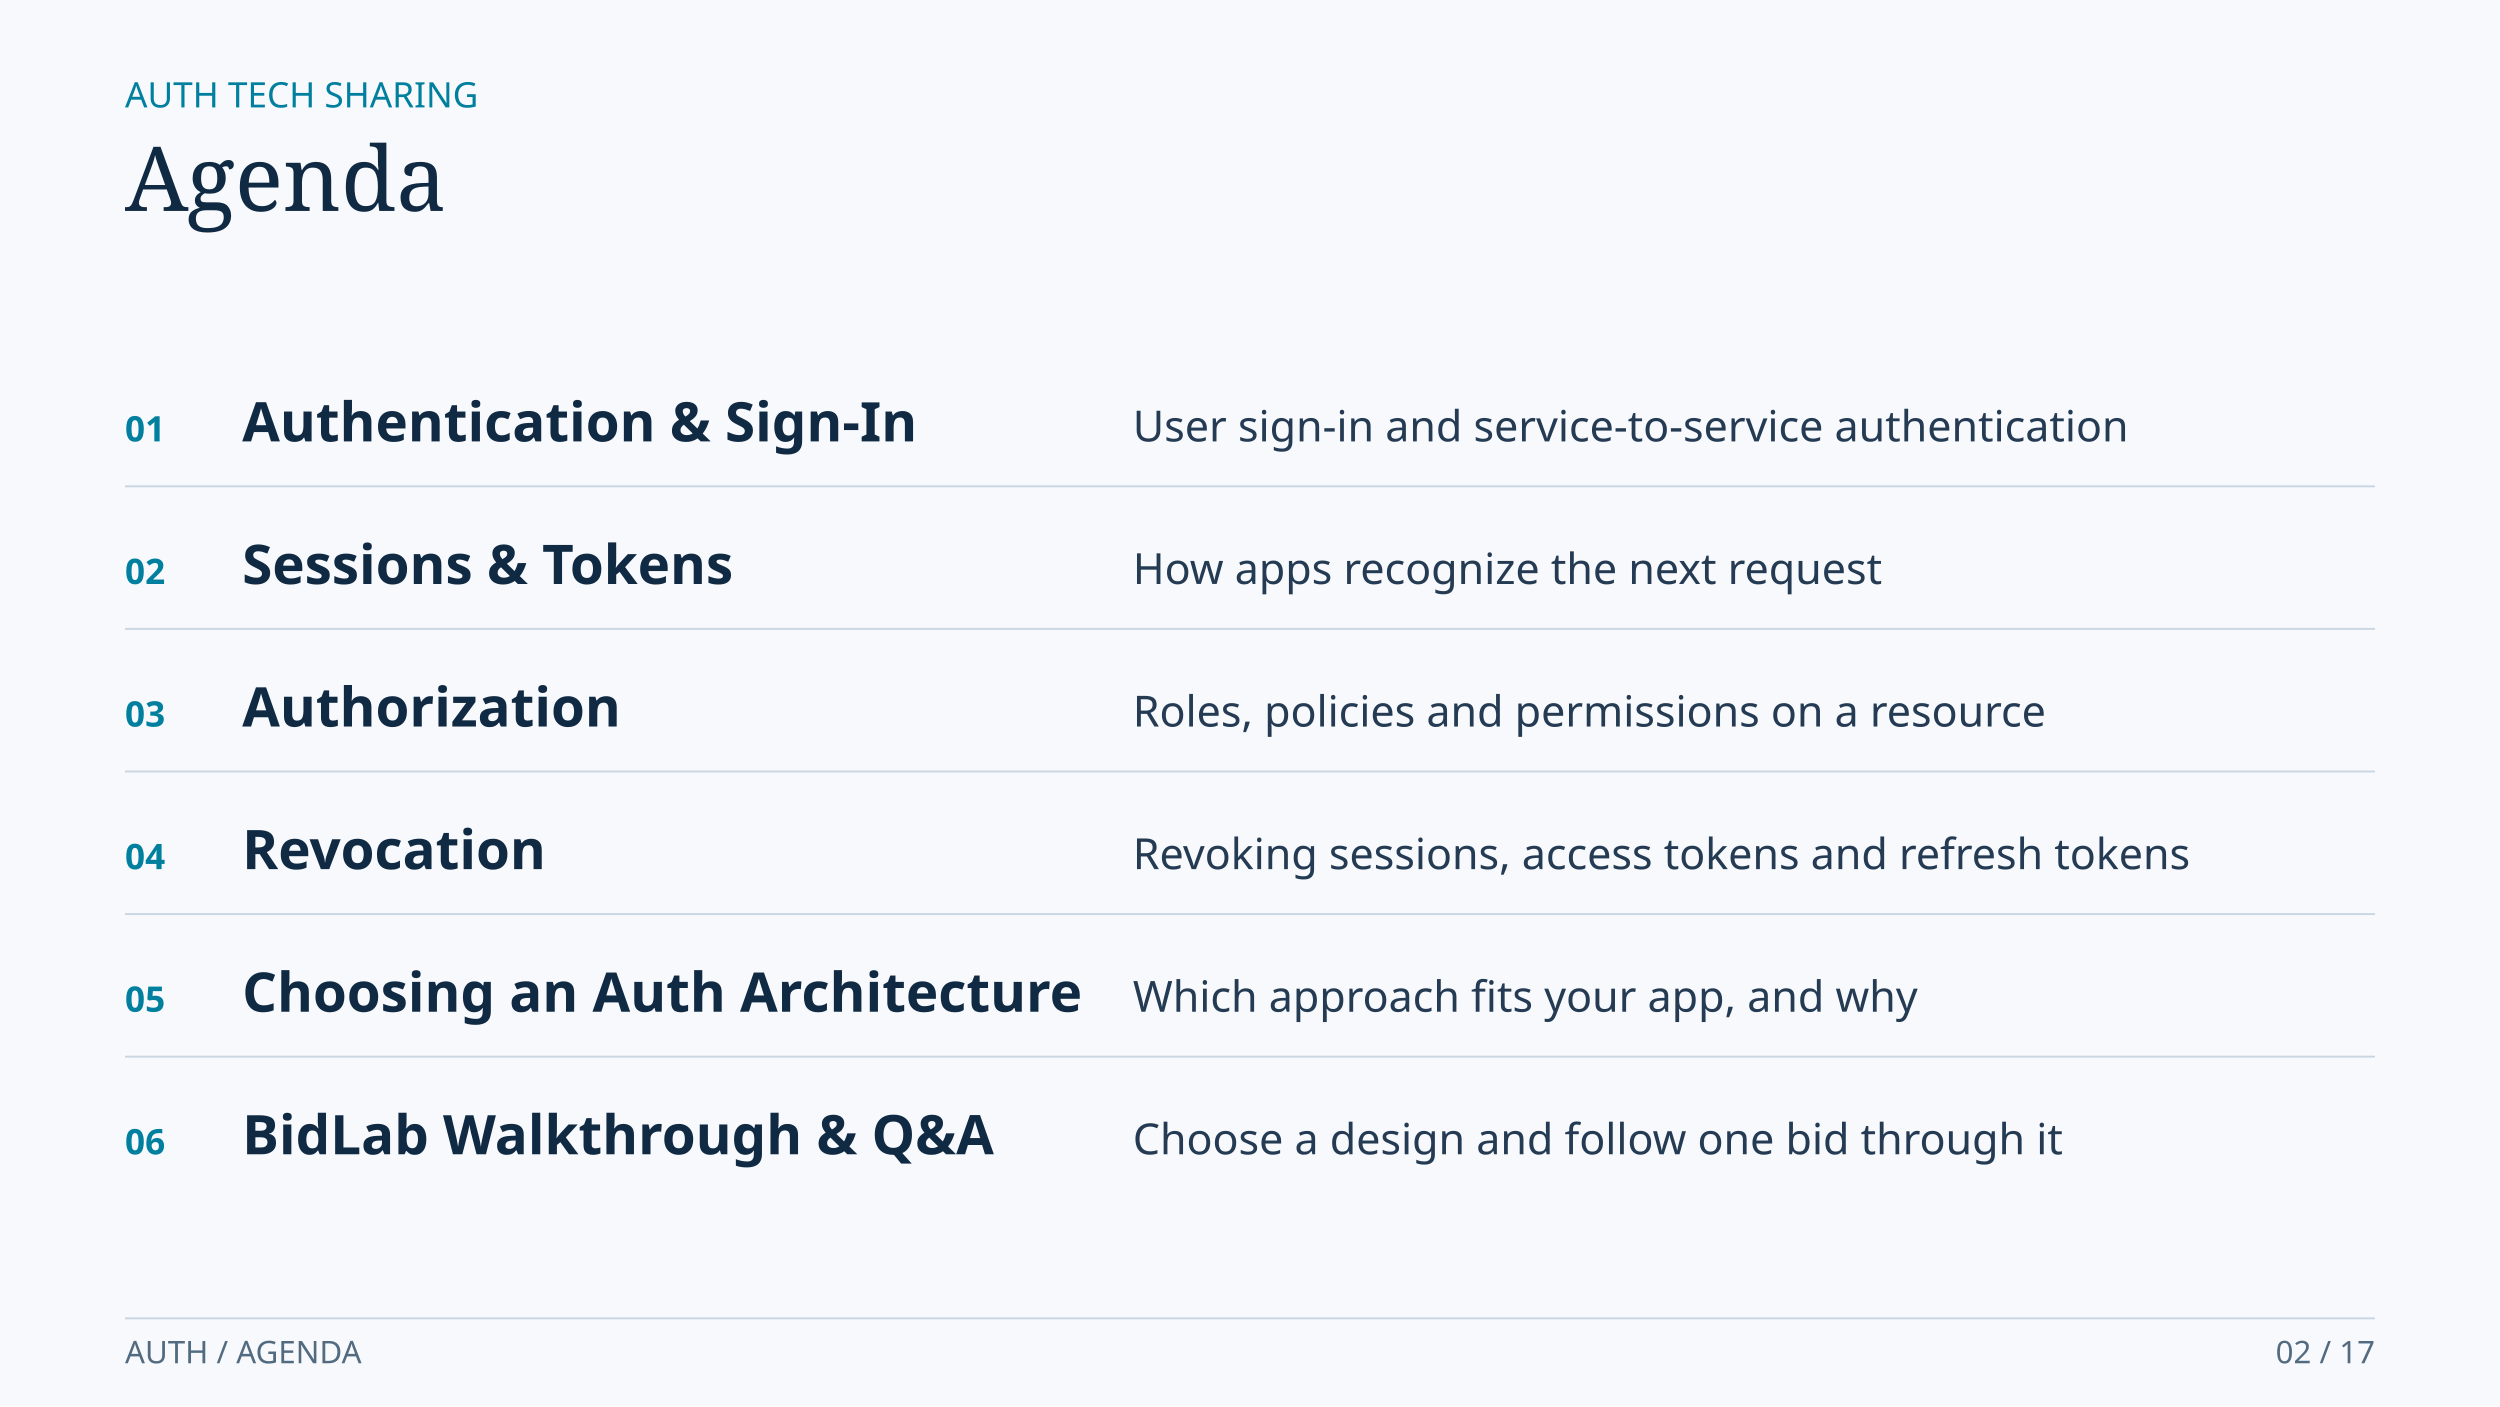
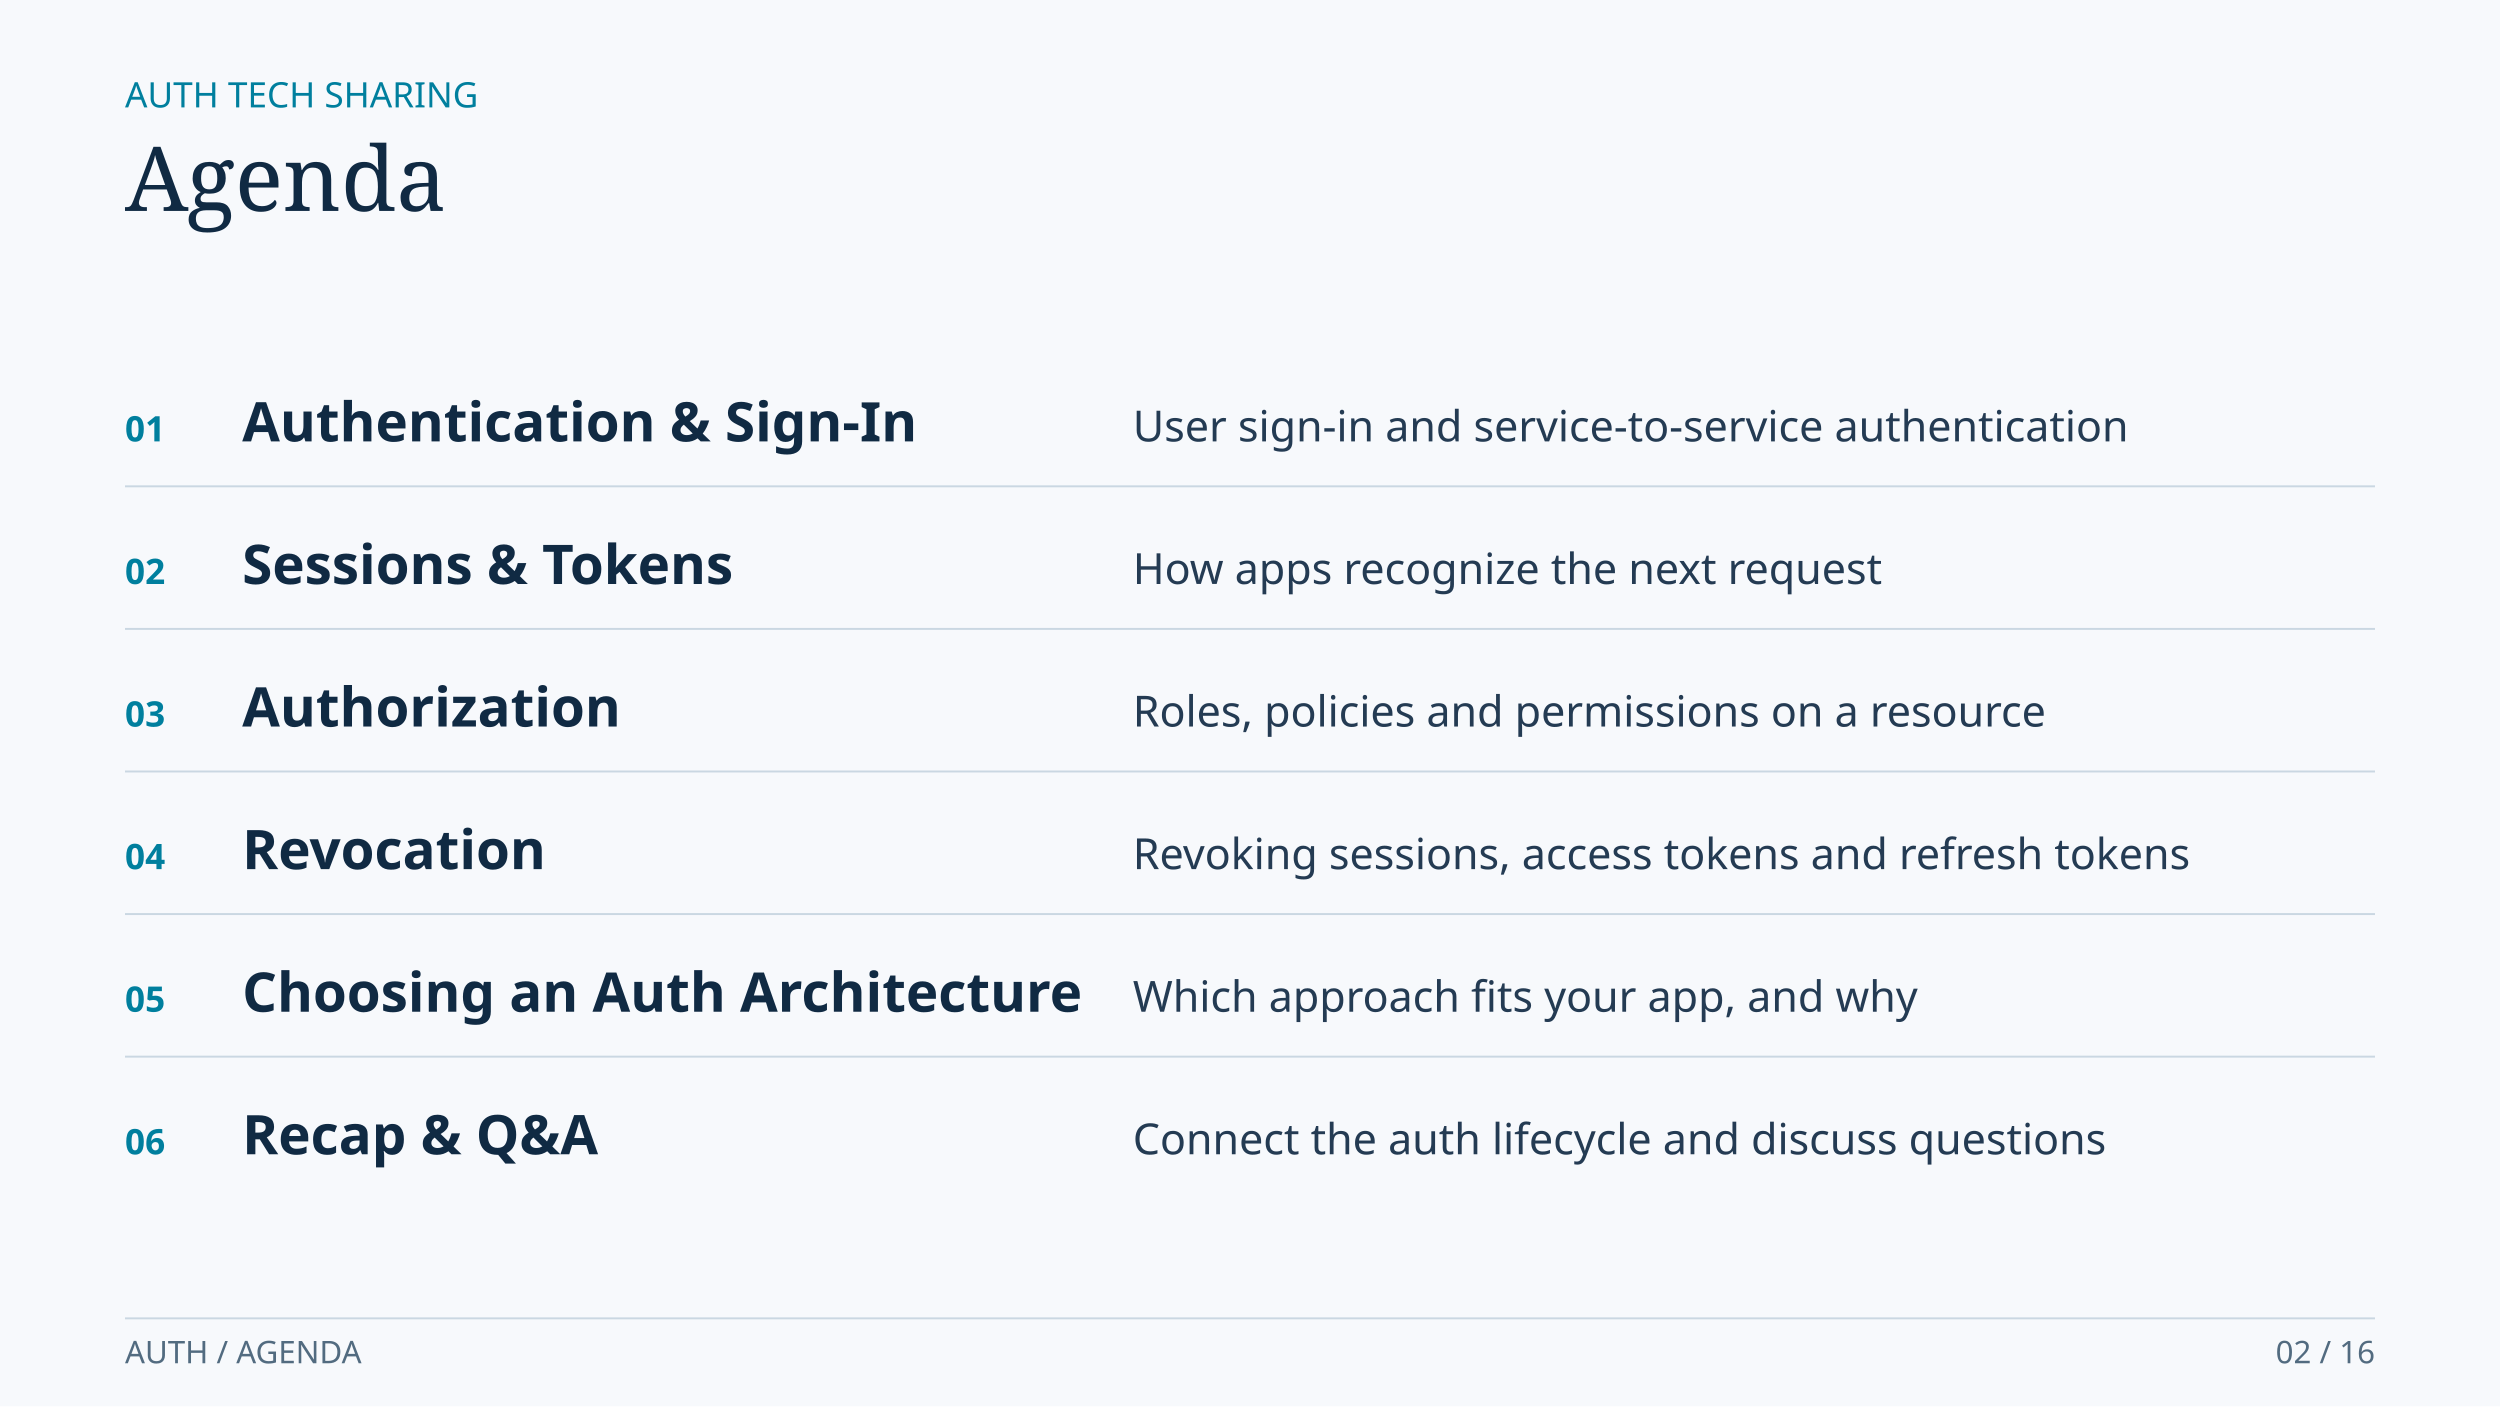
<svg xmlns="http://www.w3.org/2000/svg" viewBox="0 0 1280 720" data-pptx-page-role="content" font-family="Segoe UI, sans-serif">
  <rect id="background" data-pptx-role="background" width="1280" height="720" fill="#F7F9FC" />
  <g id="title" data-pptx-bounds="64 33 1152 148">
    <text x="64" y="55" font-size="18" fill="#007F9E">AUTH TECH SHARING</text>
    <text x="64" y="108" font-family="Cambria, serif" font-size="46" fill="#102A43">Agenda</text>
  </g>
  <g id="agenda" data-pptx-bounds="64 198 1152 434">
    <g transform="translate(0 10)">
      <g id="authentication">
        <text x="64" y="216" font-size="18" font-weight="700" fill="#007F9E">01</text>
        <text x="124" y="216" font-size="28" font-weight="700" fill="#102A43">Authentication &amp; Sign-In</text>
        <text x="580" y="216" font-size="22" fill="#243B53">User sign-in and service-to-service authentication</text>
        <line x1="64" y1="239" x2="1216" y2="239" stroke="#CAD7E2" />
      </g>
      <g id="sessions-and-tokens">
        <text x="64" y="289" font-size="18" font-weight="700" fill="#007F9E">02</text>
        <text x="124" y="289" font-size="28" font-weight="700" fill="#102A43">Sessions &amp; Tokens</text>
        <text x="580" y="289" font-size="22" fill="#243B53">How apps recognize the next request</text>
        <line x1="64" y1="312" x2="1216" y2="312" stroke="#CAD7E2" />
      </g>
      <g id="authorization">
        <text x="64" y="362" font-size="18" font-weight="700" fill="#007F9E">03</text>
        <text x="124" y="362" font-size="28" font-weight="700" fill="#102A43">Authorization</text>
        <text x="580" y="362" font-size="22" fill="#243B53">Roles, policies and permissions on a resource</text>
        <line x1="64" y1="385" x2="1216" y2="385" stroke="#CAD7E2" />
      </g>
      <g id="session-security">
        <text x="64" y="435" font-size="18" font-weight="700" fill="#007F9E">04</text>
        <text x="124" y="435" font-size="28" font-weight="700" fill="#102A43">Revocation</text>
        <text x="580" y="435" font-size="22" fill="#243B53">Revoking sessions, access tokens and refresh tokens</text>
        <line x1="64" y1="458" x2="1216" y2="458" stroke="#CAD7E2" />
      </g>
      <g id="choosing-architecture">
        <text x="64" y="508" font-size="18" font-weight="700" fill="#007F9E">05</text>
        <text x="124" y="508" font-size="28" font-weight="700" fill="#102A43">Choosing an Auth Architecture</text>
        <text x="580" y="508" font-size="22" fill="#243B53">Which approach fits your app, and why</text>
        <line x1="64" y1="531" x2="1216" y2="531" stroke="#CAD7E2" />
      </g>
-       <g id="bidlab-and-qa">
+       <g id="recap-and-qa">
        <text x="64" y="581" font-size="18" font-weight="700" fill="#007F9E">06</text>
-         <text x="124" y="581" font-size="28" font-weight="700" fill="#102A43">BidLab Walkthrough &amp; Q&amp;A</text>
-         <text x="580" y="581" font-size="22" fill="#243B53">Choose a design and follow one bid through it</text>
+         <text x="124" y="581" font-size="28" font-weight="700" fill="#102A43">Recap &amp; Q&amp;A</text>
+         <text x="580" y="581" font-size="22" fill="#243B53">Connect the auth lifecycle and discuss questions</text>
      </g>
    </g>
  </g>
  <g id="footer" data-pptx-role="footer" data-pptx-bounds="64 670 1152 40">
    <line x1="64" y1="675" x2="1216" y2="675" stroke="#CAD7E2" />
    <text x="64" y="698" font-size="16" fill="#526B80">AUTH / AGENDA</text>
-     <text x="1216" y="698" text-anchor="end" font-size="16" fill="#526B80">02 / 17</text>
+     <text x="1216" y="698" text-anchor="end" font-size="16" fill="#526B80">02 / 16</text>
  </g>
</svg>
